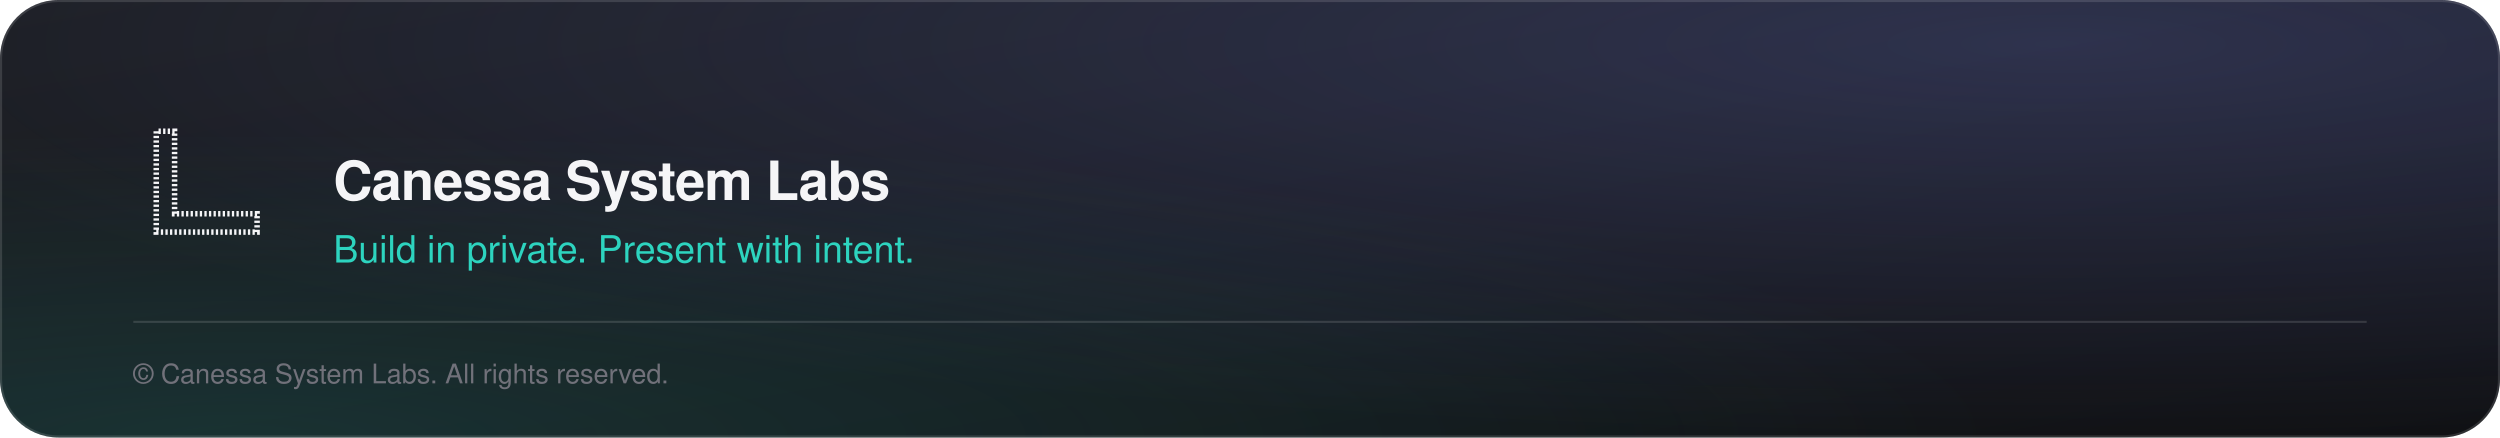
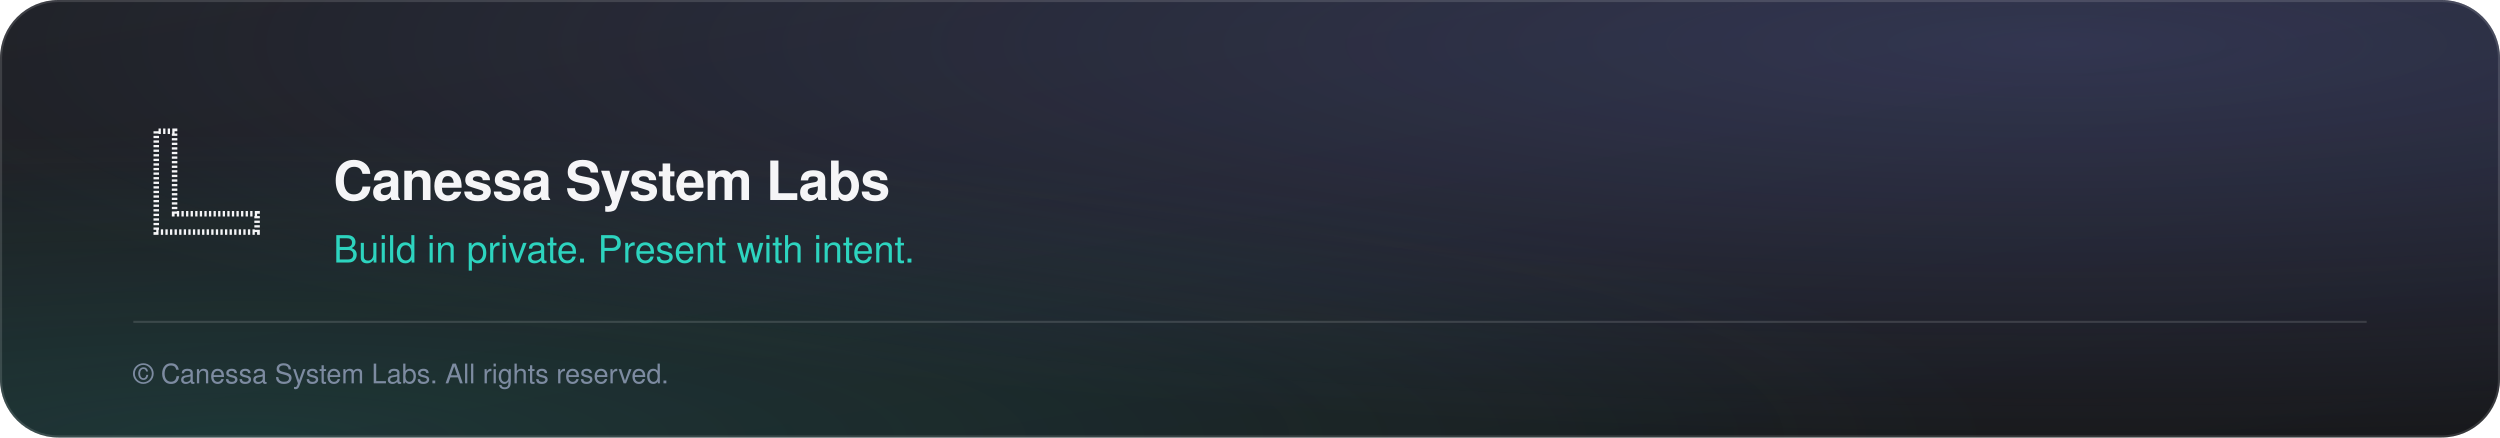
<svg xmlns="http://www.w3.org/2000/svg" viewBox="0 0 1200 210" width="1200" height="210" role="img" aria-label="Canessa System Labs. Build in private. Present with intent. © Canessa System Labs. All rights reserved.">
  <style>.draw{stroke-dasharray:1;stroke-dashoffset:1;animation:draw 1.4s ease-out forwards}@keyframes draw{to{stroke-dashoffset:0}}.fill{opacity:0;animation:in .5s 1.3s forwards}.pt{opacity:0;animation:in .4s 1.6s forwards}@keyframes in{to{opacity:1}}@media (prefers-reduced-motion: reduce){*{animation:none!important}}</style>
  <defs>
    <linearGradient id="bg" x1="0" y1="0" x2="1" y2="1">
-       <stop offset="0" stop-color="#1d1f24" />
-       <stop offset="1" stop-color="#101114" />
+       <stop offset="0" stop-color="#1f2125" />
+       <stop offset="1" stop-color="#18191c" />
    </linearGradient>
    <linearGradient id="accent" x1="0" y1="0" x2="1" y2="0">
      <stop offset="0" stop-color="#2dd4bf" />
      <stop offset=".5" stop-color="#818cf8" />
      <stop offset="1" stop-color="#c084fc" />
    </linearGradient>
    <radialGradient id="glow" cx=".82" cy=".1" r=".9">
      <stop offset="0" stop-color="#818cf8" stop-opacity=".22" />
      <stop offset="1" stop-color="#818cf8" stop-opacity="0" />
    </radialGradient>
    <radialGradient id="glow2" cx=".1" cy="1" r=".7">
      <stop offset="0" stop-color="#2dd4bf" stop-opacity=".14" />
      <stop offset="1" stop-color="#2dd4bf" stop-opacity="0" />
    </radialGradient>
  </defs>
  <rect width="1200" height="210" rx="28" fill="url(#bg)" />
  <rect width="1200" height="210" rx="28" fill="url(#glow)" />
  <rect width="1200" height="210" rx="28" fill="url(#glow2)" />
  <rect x=".5" y=".5" width="1199" height="209" rx="27.5" fill="none" stroke="rgba(255,255,255,0.13)" />
  <g transform="translate(64 52) scale(1.1)">
    <path class="draw" d="M10 10H18V46H54V54H10Z" fill="none" stroke="#f5f5f7" stroke-width="2.4" stroke-linejoin="miter" pathLength="1" />
    <path class="fill" d="M10 10H18V46H54V54H10Z" fill="#f5f5f7" />
    <rect class="pt" x="26" y="26" width="12" height="12" fill="#2dd4bf" />
  </g>
  <text x="160" y="96" font-family="-apple-system, BlinkMacSystemFont, 'Segoe UI', Helvetica, Arial, sans-serif" font-size="26" font-weight="700" fill="#f5f5f7" text-anchor="start" letter-spacing="-0.4">Canessa System Labs</text>
  <text x="160" y="126" font-family="-apple-system, BlinkMacSystemFont, 'Segoe UI', Helvetica, Arial, sans-serif" font-size="18" font-weight="500" fill="#2dd4bf" text-anchor="start" letter-spacing="0">Build in private. Present with intent.</text>
  <rect x="64" y="154" width="1072" height="1" fill="rgba(255,255,255,0.13)" />
-   <text x="64" y="184" font-family="-apple-system, BlinkMacSystemFont, 'Segoe UI', Helvetica, Arial, sans-serif" font-size="13" font-weight="400" fill="#71717a" text-anchor="start" letter-spacing="0">© Canessa System Labs. All rights reserved.</text>
+   <text x="64" y="184" font-family="-apple-system, BlinkMacSystemFont, 'Segoe UI', Helvetica, Arial, sans-serif" font-size="13" font-weight="400" fill="#7d8ba1" text-anchor="start" letter-spacing="0">© Canessa System Labs. All rights reserved.</text>
</svg>
